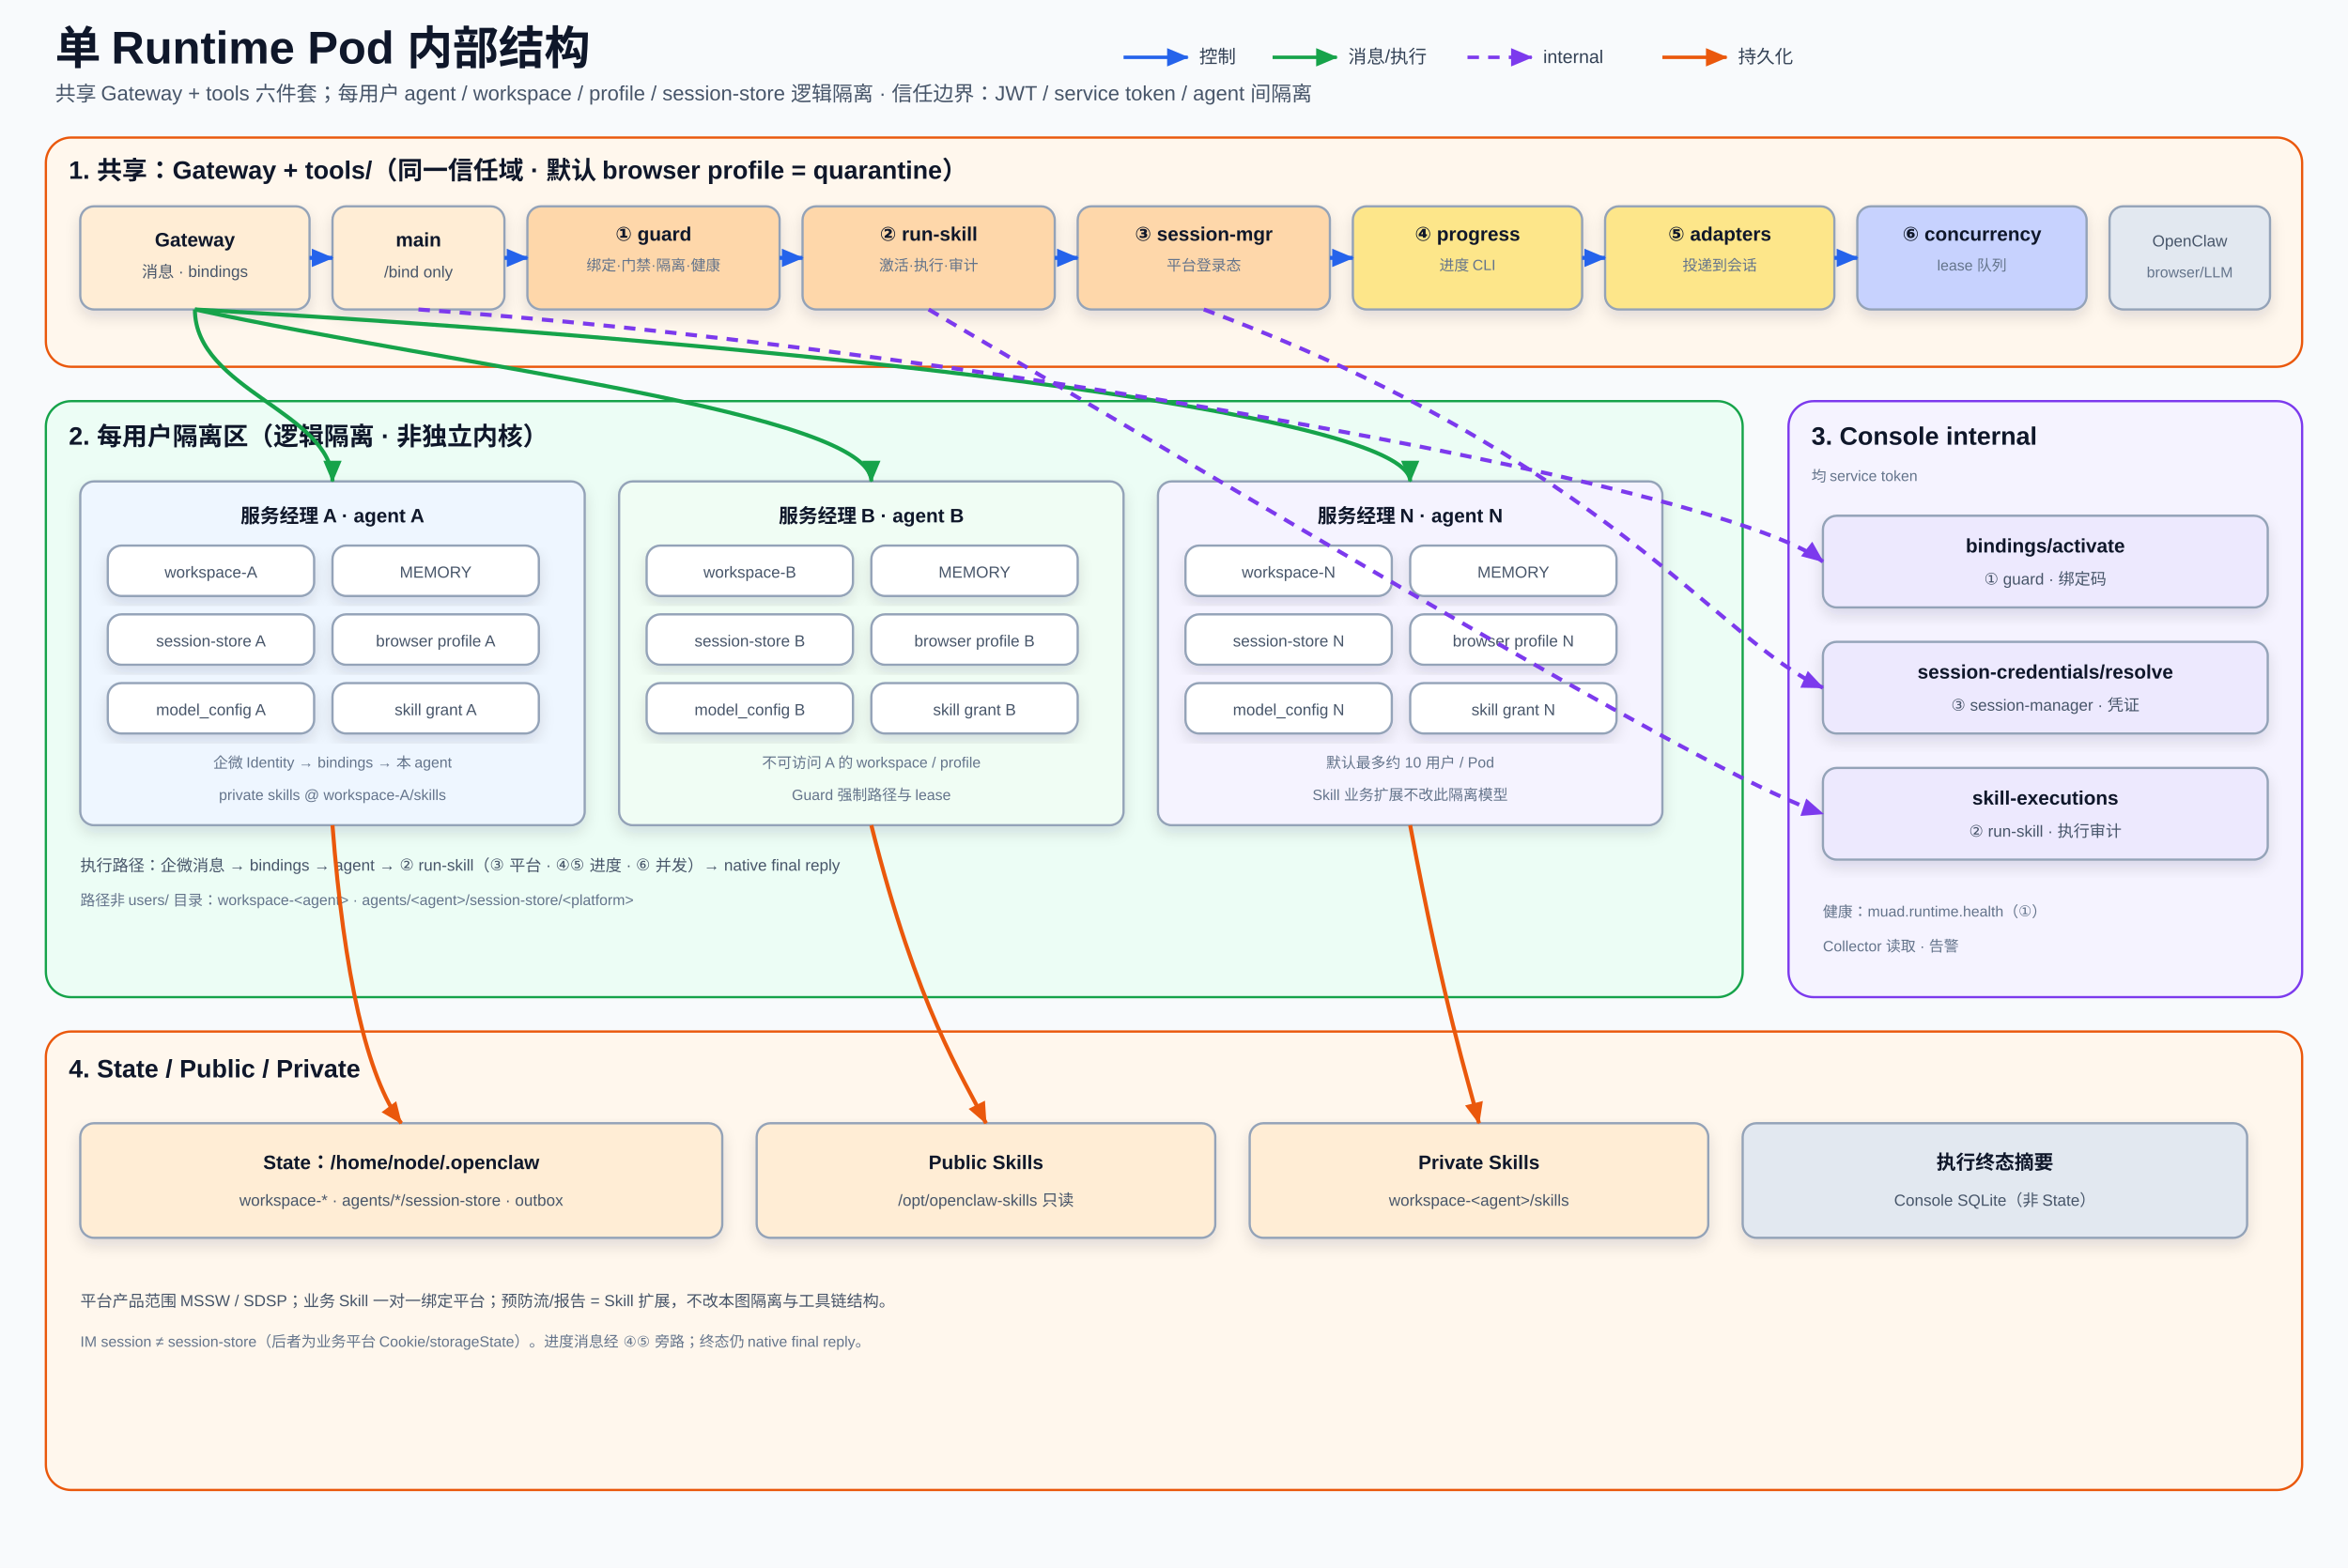
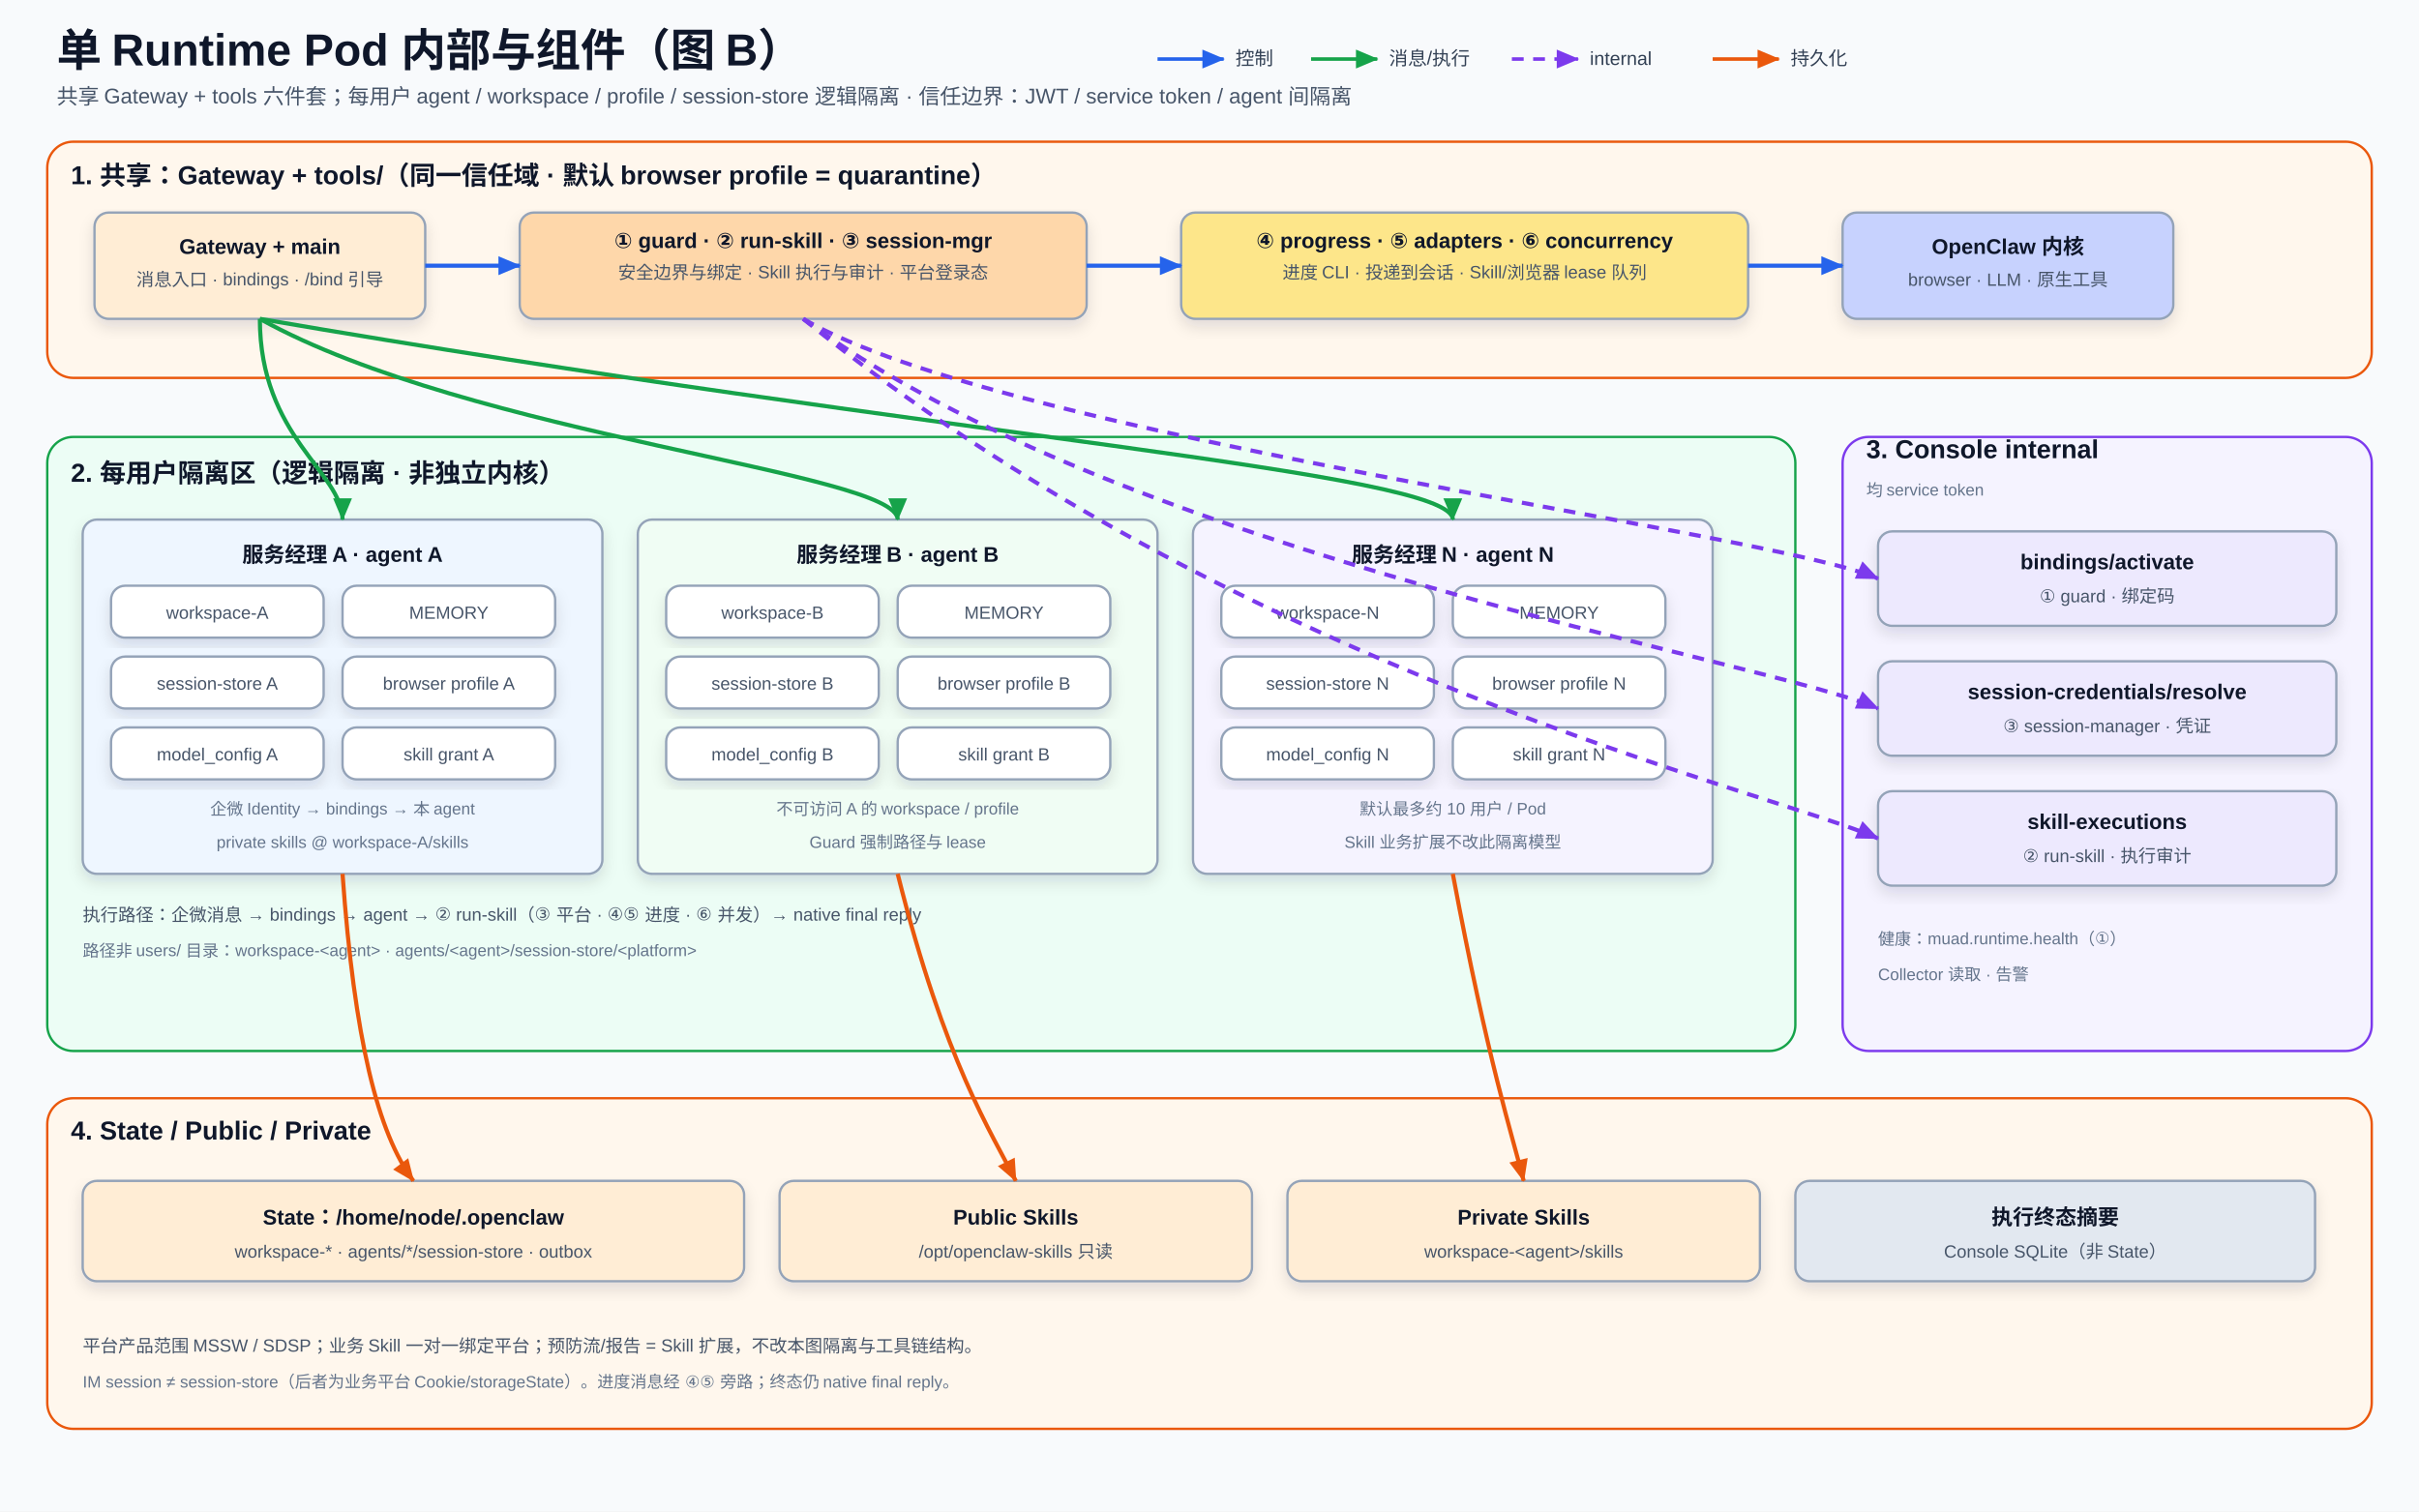
- <svg xmlns="http://www.w3.org/2000/svg" width="2048" height="1368" viewBox="0 0 2048 1368" role="img" aria-labelledby="title desc">
+ <svg xmlns="http://www.w3.org/2000/svg" width="2048" height="1280" viewBox="0 0 2048 1280" role="img" aria-labelledby="title desc">
  <defs>
    <marker id="arrow-control" viewBox="0 0 10 10" refX="9" refY="5" markerWidth="20" markerHeight="20" orient="auto" markerUnits="userSpaceOnUse">
      <path d="M0,1 L9.5,5 L0,9 z" fill="#2563eb" />
    </marker>
    <marker id="arrow-message" viewBox="0 0 10 10" refX="9" refY="5" markerWidth="20" markerHeight="20" orient="auto" markerUnits="userSpaceOnUse">
      <path d="M0,1 L9.5,5 L0,9 z" fill="#16a34a" />
    </marker>
    <marker id="arrow-data" viewBox="0 0 10 10" refX="9" refY="5" markerWidth="20" markerHeight="20" orient="auto" markerUnits="userSpaceOnUse">
      <path d="M0,1 L9.5,5 L0,9 z" fill="#7c3aed" />
    </marker>
    <marker id="arrow-session" viewBox="0 0 10 10" refX="9" refY="5" markerWidth="20" markerHeight="20" orient="auto" markerUnits="userSpaceOnUse">
      <path d="M0,1 L9.5,5 L0,9 z" fill="#ea580c" />
    </marker>
    <filter id="shadow" x="-10%" y="-10%" width="120%" height="130%">
      <feDropShadow dx="0" dy="6" stdDeviation="6" flood-color="#0f172a" flood-opacity="0.12" />
    </filter>
    <style>
      .bg{fill:#f8fafc}
-       .title{fill:#0f172a;font:700 40px Arial,"PingFang SC","Microsoft YaHei",sans-serif}
+       .title{fill:#0f172a;font:700 38px Arial,"PingFang SC","Microsoft YaHei",sans-serif}
      .subtitle{fill:#475569;font:400 18px Arial,"PingFang SC","Microsoft YaHei",sans-serif}
      .section{fill:#0f172a;font:700 22px Arial,"PingFang SC","Microsoft YaHei",sans-serif}
-       .label{fill:#0f172a;font:700 17px Arial,"PingFang SC","Microsoft YaHei",sans-serif}
-       .small{fill:#475569;font:400 14px Arial,"PingFang SC","Microsoft YaHei",sans-serif}
-       .tiny{fill:#64748b;font:400 13px Arial,"PingFang SC","Microsoft YaHei",sans-serif}
+       .label{fill:#0f172a;font:700 18px Arial,"PingFang SC","Microsoft YaHei",sans-serif}
+       .small{fill:#475569;font:400 15px Arial,"PingFang SC","Microsoft YaHei",sans-serif}
+       .tiny{fill:#64748b;font:400 14px Arial,"PingFang SC","Microsoft YaHei",sans-serif}
      .legend{fill:#334155;font:400 16px Arial,"PingFang SC","Microsoft YaHei",sans-serif}
      .area{stroke-width:2;rx:22}
      .card{stroke:#94a3b8;stroke-width:2;rx:12;filter:url(#shadow)}
      .control{fill:none;stroke:#2563eb;stroke-width:3.5;marker-end:url(#arrow-control)}
      .message{fill:none;stroke:#16a34a;stroke-width:3.5;marker-end:url(#arrow-message)}
      .data{fill:none;stroke:#7c3aed;stroke-width:3.5;marker-end:url(#arrow-data)}
      .session{fill:none;stroke:#ea580c;stroke-width:3.5;marker-end:url(#arrow-session)}
      .dash{stroke-dasharray:10 8}
      .thin{stroke-width:3}
    </style>
  </defs>
-   <rect class="bg" width="2048" height="1368" />
-   <text x="48" y="56" class="title">单 Runtime Pod 内部结构</text>
+   <rect class="bg" width="2048" height="1280" />
+   <text x="48" y="56" class="title">单 Runtime Pod 内部与组件（图 B）</text>
  <text x="48" y="88" class="subtitle">共享 Gateway + tools 六件套；每用户 agent / workspace / profile / session-store 逻辑隔离 · 信任边界：JWT / service token / agent 间隔离</text>
  <g transform="translate(980 42)">
    <line x1="0" y1="8" x2="56" y2="8" class="control thin" />
    <text x="66" y="13" class="legend">控制</text>
    <line x1="130" y1="8" x2="186" y2="8" class="message thin" />
    <text x="196" y="13" class="legend">消息/执行</text>
    <line x1="300" y1="8" x2="356" y2="8" class="data thin dash" />
    <text x="366" y="13" class="legend">internal</text>
    <line x1="470" y1="8" x2="526" y2="8" class="session thin" />
    <text x="536" y="13" class="legend">持久化</text>
  </g>
  <rect x="40" y="120" width="1968" height="200" class="area" fill="#fff7ed" stroke="#ea580c" />
  <text x="60" y="156" class="section" fill="#ea580c">1. 共享：Gateway + tools/（同一信任域 · 默认 browser profile = quarantine）</text>
-   <rect x="70" y="180" width="200" height="90" class="card" fill="#ffedd5" />
-   <text x="170" y="215" text-anchor="middle" class="label">Gateway</text>
-   <text x="170" y="242" text-anchor="middle" class="small">消息 · bindings</text>
-   <rect x="290" y="180" width="150" height="90" class="card" fill="#ffedd5" />
-   <text x="365" y="215" text-anchor="middle" class="label">main</text>
-   <text x="365" y="242" text-anchor="middle" class="small">/bind only</text>
-   <rect x="460" y="180" width="220" height="90" class="card" fill="#fed7aa" />
-   <text x="570" y="210" text-anchor="middle" class="label">① guard</text>
-   <text x="570" y="236" text-anchor="middle" class="tiny">绑定·门禁·隔离·健康</text>
-   <rect x="700" y="180" width="220" height="90" class="card" fill="#fed7aa" />
-   <text x="810" y="210" text-anchor="middle" class="label">② run-skill</text>
-   <text x="810" y="236" text-anchor="middle" class="tiny">激活·执行·审计</text>
-   <rect x="940" y="180" width="220" height="90" class="card" fill="#fed7aa" />
-   <text x="1050" y="210" text-anchor="middle" class="label">③ session-mgr</text>
-   <text x="1050" y="236" text-anchor="middle" class="tiny">平台登录态</text>
-   <rect x="1180" y="180" width="200" height="90" class="card" fill="#fde68a" />
-   <text x="1280" y="210" text-anchor="middle" class="label">④ progress</text>
-   <text x="1280" y="236" text-anchor="middle" class="tiny">进度 CLI</text>
-   <rect x="1400" y="180" width="200" height="90" class="card" fill="#fde68a" />
-   <text x="1500" y="210" text-anchor="middle" class="label">⑤ adapters</text>
-   <text x="1500" y="236" text-anchor="middle" class="tiny">投递到会话</text>
-   <rect x="1620" y="180" width="200" height="90" class="card" fill="#c7d2fe" />
-   <text x="1720" y="210" text-anchor="middle" class="label">⑥ concurrency</text>
-   <text x="1720" y="236" text-anchor="middle" class="tiny">lease 队列</text>
-   <rect x="1840" y="180" width="140" height="90" class="card" fill="#e2e8f0" />
-   <text x="1910" y="215" text-anchor="middle" class="small">OpenClaw</text>
-   <text x="1910" y="242" text-anchor="middle" class="tiny">browser/LLM</text>
-   <path d="M270 225 L290 225" class="control" />
-   <path d="M440 225 L460 225" class="control" />
-   <path d="M680 225 L700 225" class="control" />
-   <path d="M920 225 L940 225" class="control" />
-   <path d="M1160 225 L1180 225" class="control" />
-   <path d="M1380 225 L1400 225" class="control" />
-   <path d="M1600 225 L1620 225" class="control" />
-   <rect x="40" y="350" width="1480" height="520" class="area" fill="#ecfdf5" stroke="#16a34a" />
-   <text x="60" y="388" class="section" fill="#16a34a">2. 每用户隔离区（逻辑隔离 · 非独立内核）</text>
-   <g transform="translate(70 420)">
+   <rect x="80" y="180" width="280" height="90" class="card" fill="#ffedd5" />
+   <text x="220" y="215" text-anchor="middle" class="label">Gateway + main</text>
+   <text x="220" y="242" text-anchor="middle" class="small">消息入口 · bindings · /bind 引导</text>
+   <rect x="440" y="180" width="480" height="90" class="card" fill="#fed7aa" />
+   <text x="680" y="210" text-anchor="middle" class="label">① guard · ② run-skill · ③ session-mgr</text>
+   <text x="680" y="236" text-anchor="middle" class="small">安全边界与绑定 · Skill 执行与审计 · 平台登录态</text>
+   <rect x="1000" y="180" width="480" height="90" class="card" fill="#fde68a" />
+   <text x="1240" y="210" text-anchor="middle" class="label">④ progress · ⑤ adapters · ⑥ concurrency</text>
+   <text x="1240" y="236" text-anchor="middle" class="small">进度 CLI · 投递到会话 · Skill/浏览器 lease 队列</text>
+   <rect x="1560" y="180" width="280" height="90" class="card" fill="#c7d2fe" />
+   <text x="1700" y="215" text-anchor="middle" class="label">OpenClaw 内核</text>
+   <text x="1700" y="242" text-anchor="middle" class="small">browser · LLM · 原生工具</text>
+   <path d="M360 225 L440 225" class="control" />
+   <path d="M920 225 L1000 225" class="control" />
+   <path d="M1480 225 L1560 225" class="control" />
+   <rect x="40" y="370" width="1480" height="520" class="area" fill="#ecfdf5" stroke="#16a34a" />
+   <text x="60" y="408" class="section" fill="#16a34a">2. 每用户隔离区（逻辑隔离 · 非独立内核）</text>
+   <g transform="translate(70 440)">
    <rect width="440" height="300" class="card" fill="#eef6ff" stroke="#2563eb" />
    <text x="220" y="36" text-anchor="middle" class="label">服务经理 A · agent A</text>
    <rect x="24" y="56" width="180" height="44" class="card" fill="#fff" />
    <text x="114" y="84" text-anchor="middle" class="small">workspace-A</text>
    <rect x="220" y="56" width="180" height="44" class="card" fill="#fff" />
    <text x="310" y="84" text-anchor="middle" class="small">MEMORY</text>
    <rect x="24" y="116" width="180" height="44" class="card" fill="#fff" />
    <text x="114" y="144" text-anchor="middle" class="small">session-store A</text>
    <rect x="220" y="116" width="180" height="44" class="card" fill="#fff" />
    <text x="310" y="144" text-anchor="middle" class="small">browser profile A</text>
    <rect x="24" y="176" width="180" height="44" class="card" fill="#fff" />
    <text x="114" y="204" text-anchor="middle" class="small">model_config A</text>
    <rect x="220" y="176" width="180" height="44" class="card" fill="#fff" />
    <text x="310" y="204" text-anchor="middle" class="small">skill grant A</text>
    <text x="220" y="250" text-anchor="middle" class="tiny">企微 Identity → bindings → 本 agent</text>
    <text x="220" y="278" text-anchor="middle" class="tiny">private skills @ workspace-A/skills</text>
  </g>
-   <g transform="translate(540 420)">
+   <g transform="translate(540 440)">
    <rect width="440" height="300" class="card" fill="#f0fdf4" stroke="#16a34a" />
    <text x="220" y="36" text-anchor="middle" class="label">服务经理 B · agent B</text>
    <rect x="24" y="56" width="180" height="44" class="card" fill="#fff" />
    <text x="114" y="84" text-anchor="middle" class="small">workspace-B</text>
    <rect x="220" y="56" width="180" height="44" class="card" fill="#fff" />
    <text x="310" y="84" text-anchor="middle" class="small">MEMORY</text>
    <rect x="24" y="116" width="180" height="44" class="card" fill="#fff" />
    <text x="114" y="144" text-anchor="middle" class="small">session-store B</text>
    <rect x="220" y="116" width="180" height="44" class="card" fill="#fff" />
    <text x="310" y="144" text-anchor="middle" class="small">browser profile B</text>
    <rect x="24" y="176" width="180" height="44" class="card" fill="#fff" />
    <text x="114" y="204" text-anchor="middle" class="small">model_config B</text>
    <rect x="220" y="176" width="180" height="44" class="card" fill="#fff" />
    <text x="310" y="204" text-anchor="middle" class="small">skill grant B</text>
    <text x="220" y="250" text-anchor="middle" class="tiny">不可访问 A 的 workspace / profile</text>
    <text x="220" y="278" text-anchor="middle" class="tiny">Guard 强制路径与 lease</text>
  </g>
-   <g transform="translate(1010 420)">
+   <g transform="translate(1010 440)">
    <rect width="440" height="300" class="card" fill="#f5f3ff" stroke="#7c3aed" />
    <text x="220" y="36" text-anchor="middle" class="label">服务经理 N · agent N</text>
    <rect x="24" y="56" width="180" height="44" class="card" fill="#fff" />
    <text x="114" y="84" text-anchor="middle" class="small">workspace-N</text>
    <rect x="220" y="56" width="180" height="44" class="card" fill="#fff" />
    <text x="310" y="84" text-anchor="middle" class="small">MEMORY</text>
    <rect x="24" y="116" width="180" height="44" class="card" fill="#fff" />
    <text x="114" y="144" text-anchor="middle" class="small">session-store N</text>
    <rect x="220" y="116" width="180" height="44" class="card" fill="#fff" />
    <text x="310" y="144" text-anchor="middle" class="small">browser profile N</text>
    <rect x="24" y="176" width="180" height="44" class="card" fill="#fff" />
    <text x="114" y="204" text-anchor="middle" class="small">model_config N</text>
    <rect x="220" y="176" width="180" height="44" class="card" fill="#fff" />
    <text x="310" y="204" text-anchor="middle" class="small">skill grant N</text>
    <text x="220" y="250" text-anchor="middle" class="tiny">默认最多约 10 用户 / Pod</text>
    <text x="220" y="278" text-anchor="middle" class="tiny">Skill 业务扩展不改此隔离模型</text>
  </g>
-   <text x="70" y="760" class="small">执行路径：企微消息 → bindings → agent → ② run-skill（③ 平台 · ④⑤ 进度 · ⑥ 并发）→ native final reply</text>
-   <text x="70" y="790" class="tiny">路径非 users/ 目录：workspace-&lt;agent&gt; · agents/&lt;agent&gt;/session-store/&lt;platform&gt;</text>
-   <rect x="1560" y="350" width="448" height="520" class="area" fill="#f5f3ff" stroke="#7c3aed" />
+   <text x="70" y="780" class="small">执行路径：企微消息 → bindings → agent → ② run-skill（③ 平台 · ④⑤ 进度 · ⑥ 并发）→ native final reply</text>
+   <text x="70" y="810" class="tiny">路径非 users/ 目录：workspace-&lt;agent&gt; · agents/&lt;agent&gt;/session-store/&lt;platform&gt;</text>
+   <rect x="1560" y="370" width="448" height="520" class="area" fill="#f5f3ff" stroke="#7c3aed" />
  <text x="1580" y="388" class="section" fill="#7c3aed">3. Console internal</text>
  <text x="1580" y="420" class="tiny">均 service token</text>
  <rect x="1590" y="450" width="388" height="80" class="card" fill="#ede9fe" />
  <text x="1784" y="482" text-anchor="middle" class="label">bindings/activate</text>
  <text x="1784" y="510" text-anchor="middle" class="small">① guard · 绑定码</text>
  <rect x="1590" y="560" width="388" height="80" class="card" fill="#ede9fe" />
  <text x="1784" y="592" text-anchor="middle" class="label">session-credentials/resolve</text>
  <text x="1784" y="620" text-anchor="middle" class="small">③ session-manager · 凭证</text>
  <rect x="1590" y="670" width="388" height="80" class="card" fill="#ede9fe" />
  <text x="1784" y="702" text-anchor="middle" class="label">skill-executions</text>
  <text x="1784" y="730" text-anchor="middle" class="small">② run-skill · 执行审计</text>
  <text x="1590" y="800" class="tiny">健康：muad.runtime.health（①）</text>
  <text x="1590" y="830" class="tiny">Collector 读取 · 告警</text>
-   <rect x="40" y="900" width="1968" height="400" class="area" fill="#fff7ed" stroke="#ea580c" />
-   <text x="60" y="940" class="section" fill="#ea580c">4. State / Public / Private</text>
-   <rect x="70" y="980" width="560" height="100" class="card" fill="#ffedd5" />
-   <text x="350" y="1020" text-anchor="middle" class="label">State：/home/node/.openclaw</text>
-   <text x="350" y="1052" text-anchor="middle" class="small">workspace-* · agents/*/session-store · outbox</text>
-   <rect x="660" y="980" width="400" height="100" class="card" fill="#ffedd5" />
-   <text x="860" y="1020" text-anchor="middle" class="label">Public Skills</text>
-   <text x="860" y="1052" text-anchor="middle" class="small">/opt/openclaw-skills 只读</text>
-   <rect x="1090" y="980" width="400" height="100" class="card" fill="#ffedd5" />
-   <text x="1290" y="1020" text-anchor="middle" class="label">Private Skills</text>
-   <text x="1290" y="1052" text-anchor="middle" class="small">workspace-&lt;agent&gt;/skills</text>
-   <rect x="1520" y="980" width="440" height="100" class="card" fill="#e2e8f0" />
-   <text x="1740" y="1020" text-anchor="middle" class="label">执行终态摘要</text>
-   <text x="1740" y="1052" text-anchor="middle" class="small">Console SQLite（非 State）</text>
-   <text x="70" y="1140" class="small">平台产品范围 MSSW / SDSP；业务 Skill 一对一绑定平台；预防流/报告 = Skill 扩展，不改本图隔离与工具链结构。</text>
+   <rect x="40" y="930" width="1968" height="280" class="area" fill="#fff7ed" stroke="#ea580c" />
+   <text x="60" y="965" class="section" fill="#ea580c">4. State / Public / Private</text>
+   <rect x="70" y="1000" width="560" height="85" class="card" fill="#ffedd5" />
+   <text x="350" y="1037" text-anchor="middle" class="label">State：/home/node/.openclaw</text>
+   <text x="350" y="1065" text-anchor="middle" class="small">workspace-* · agents/*/session-store · outbox</text>
+   <rect x="660" y="1000" width="400" height="85" class="card" fill="#ffedd5" />
+   <text x="860" y="1037" text-anchor="middle" class="label">Public Skills</text>
+   <text x="860" y="1065" text-anchor="middle" class="small">/opt/openclaw-skills 只读</text>
+   <rect x="1090" y="1000" width="400" height="85" class="card" fill="#ffedd5" />
+   <text x="1290" y="1037" text-anchor="middle" class="label">Private Skills</text>
+   <text x="1290" y="1065" text-anchor="middle" class="small">workspace-&lt;agent&gt;/skills</text>
+   <rect x="1520" y="1000" width="440" height="85" class="card" fill="#e2e8f0" />
+   <text x="1740" y="1037" text-anchor="middle" class="label">执行终态摘要</text>
+   <text x="1740" y="1065" text-anchor="middle" class="small">Console SQLite（非 State）</text>
+   <text x="70" y="1145" class="small">平台产品范围 MSSW / SDSP；业务 Skill 一对一绑定平台；预防流/报告 = Skill 扩展，不改本图隔离与工具链结构。</text>
  <text x="70" y="1175" class="tiny">IM session ≠ session-store（后者为业务平台 Cookie/storageState）。进度消息经 ④⑤ 旁路；终态仍 native final reply。</text>
-   <path d="M170 270 C170 340, 290 360, 290 420" class="message" />
-   <path d="M170 270 C400 320, 760 360, 760 420" class="message" />
-   <path d="M170 270 C700 300, 1230 360, 1230 420" class="message" />
-   <path d="M365 270 C800 300, 1500 420, 1590 490" class="data dash" />
-   <path d="M1050 270 C1400 400, 1500 560, 1590 600" class="data dash" />
-   <path d="M810 270 C1200 500, 1500 680, 1590 710" class="data dash" />
-   <path d="M290 720 C300 850, 320 940, 350 980" class="session" />
-   <path d="M760 720 C800 880, 840 940, 860 980" class="session" />
-   <path d="M1230 720 C1260 880, 1280 940, 1290 980" class="session" />
+   <path d="M220 270 C220 370, 290 400, 290 440" class="message" />
+   <path d="M220 270 C400 370, 760 400, 760 440" class="message" />
+   <path d="M220 270 C800 370, 1230 400, 1230 440" class="message" />
+   <path d="M680 270 C850 370, 1500 450, 1590 490" class="data dash" />
+   <path d="M680 270 C950 470, 1500 560, 1590 600" class="data dash" />
+   <path d="M680 270 C1050 570, 1500 670, 1590 710" class="data dash" />
+   <path d="M290 740 C300 880, 320 960, 350 1000" class="session" />
+   <path d="M760 740 C800 900, 840 960, 860 1000" class="session" />
+   <path d="M1230 740 C1260 900, 1280 960, 1290 1000" class="session" />
</svg>
